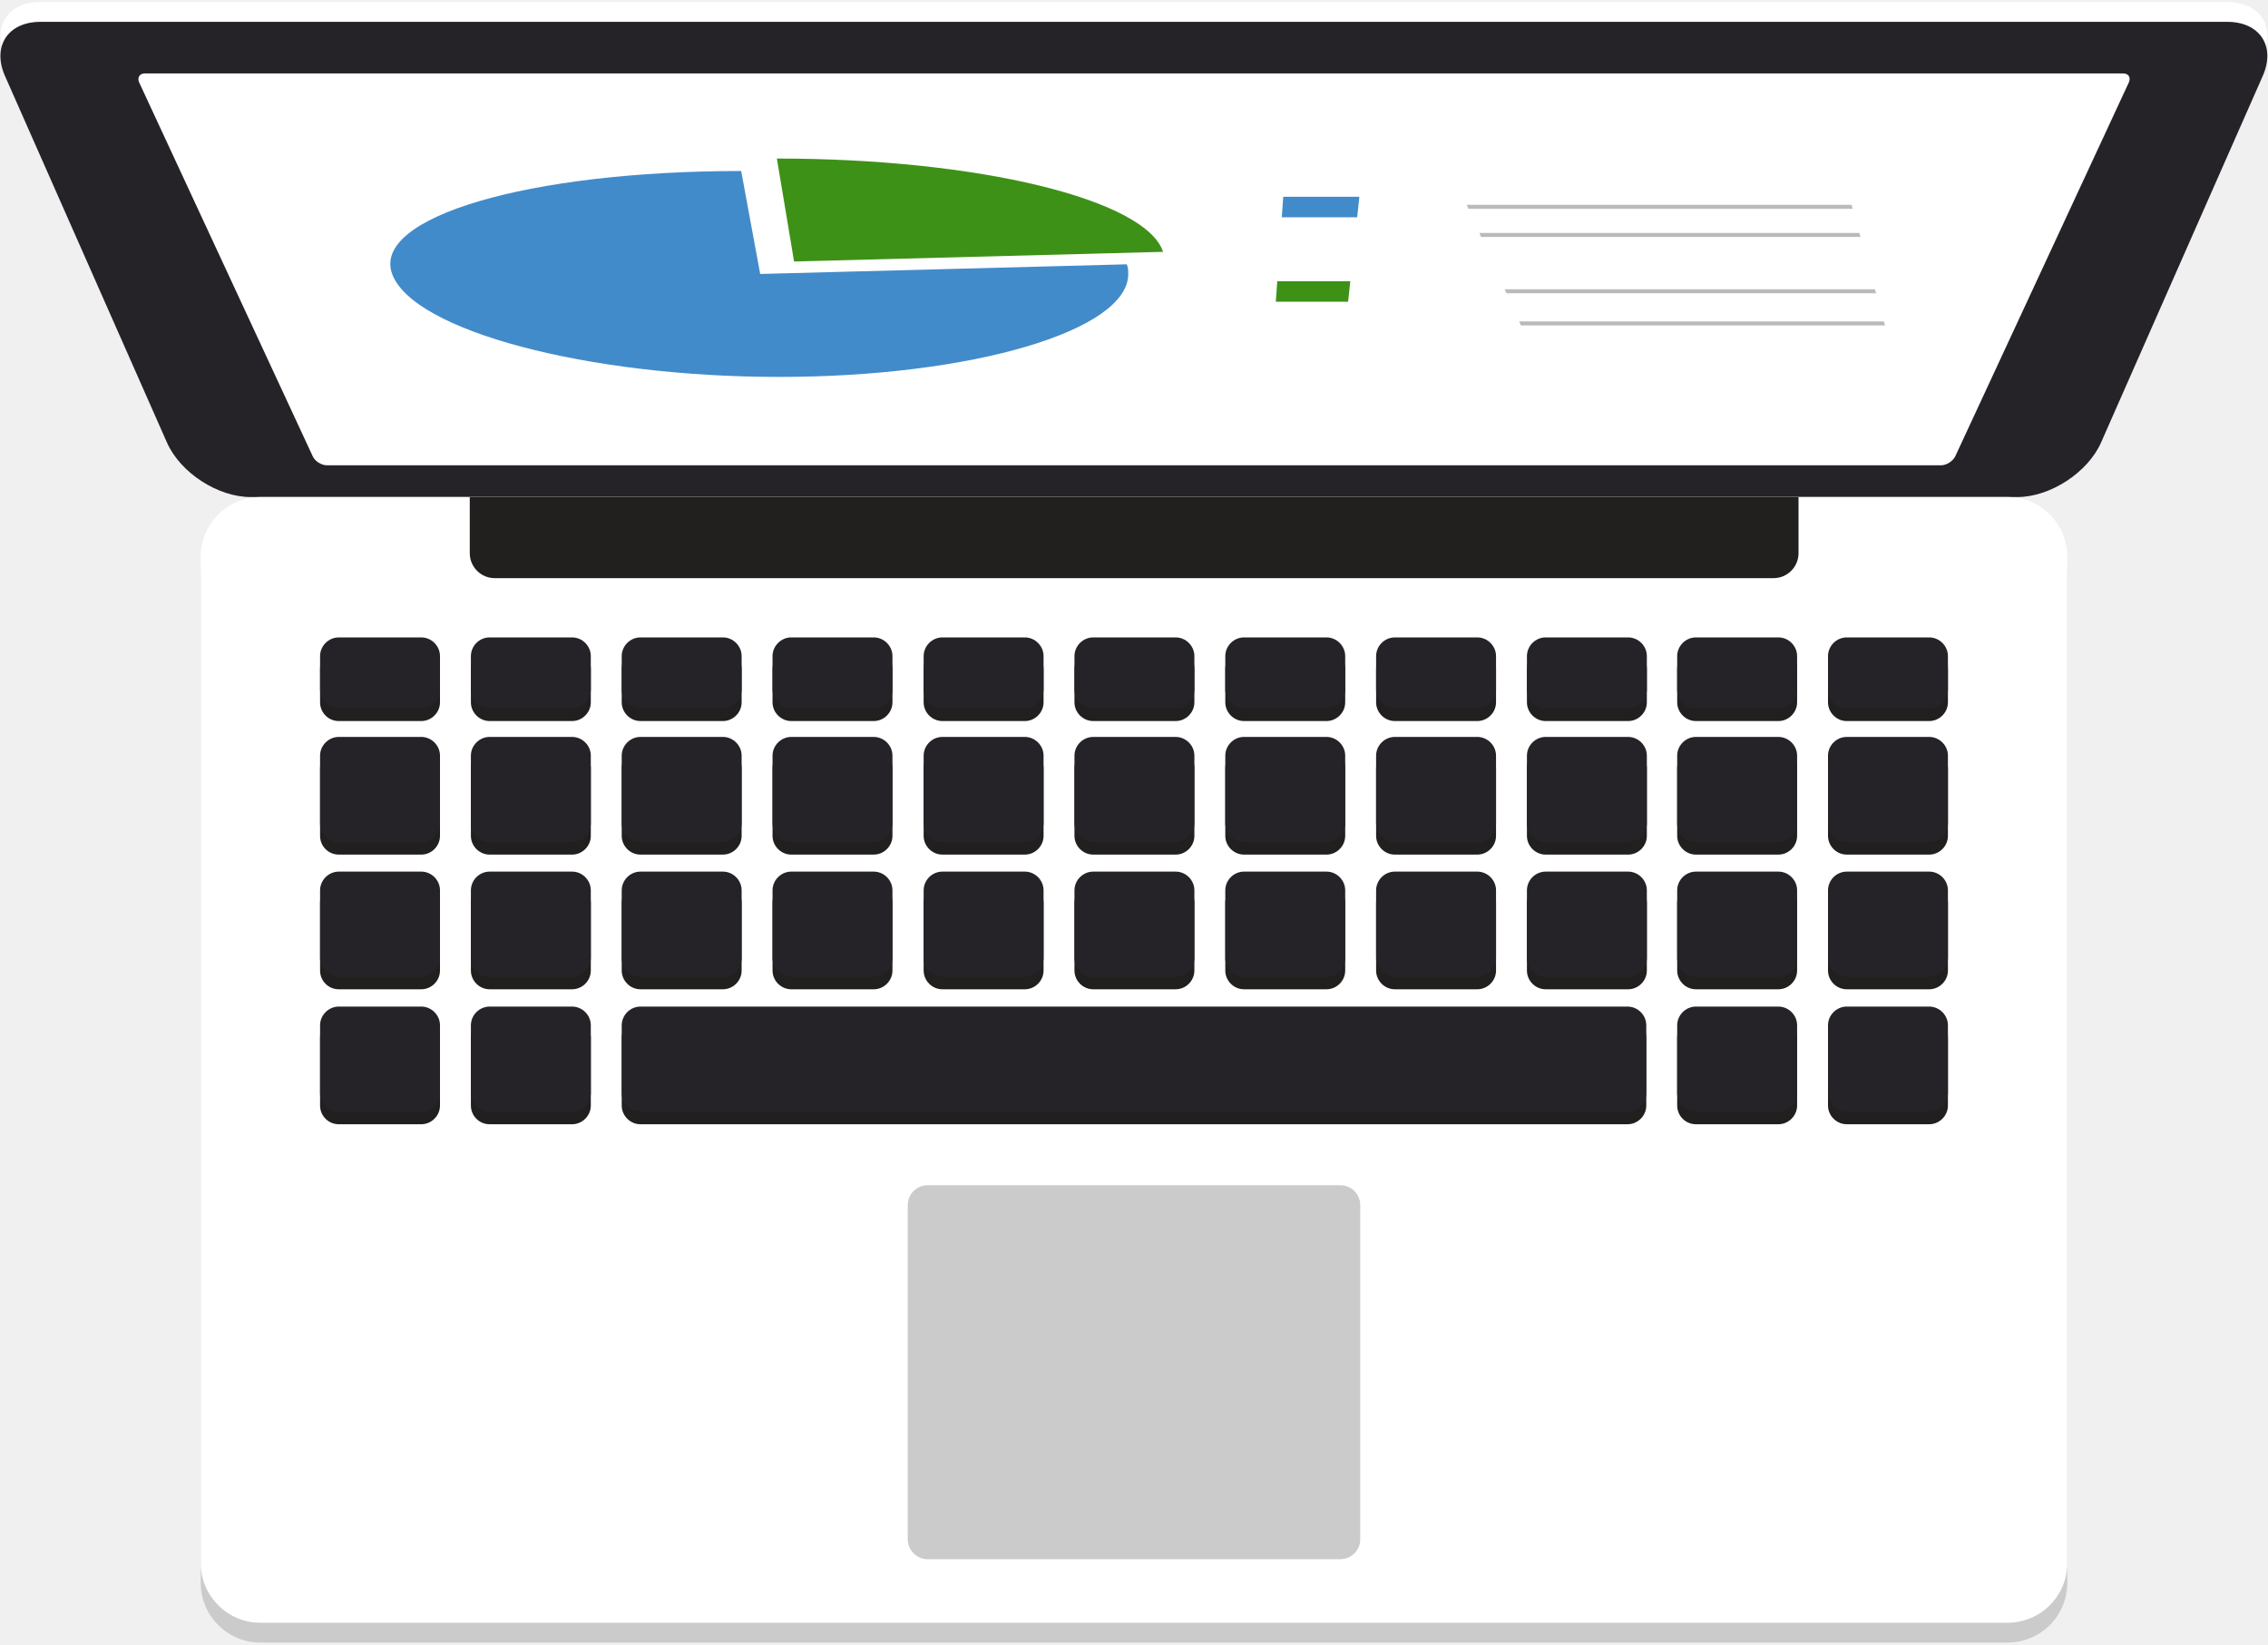
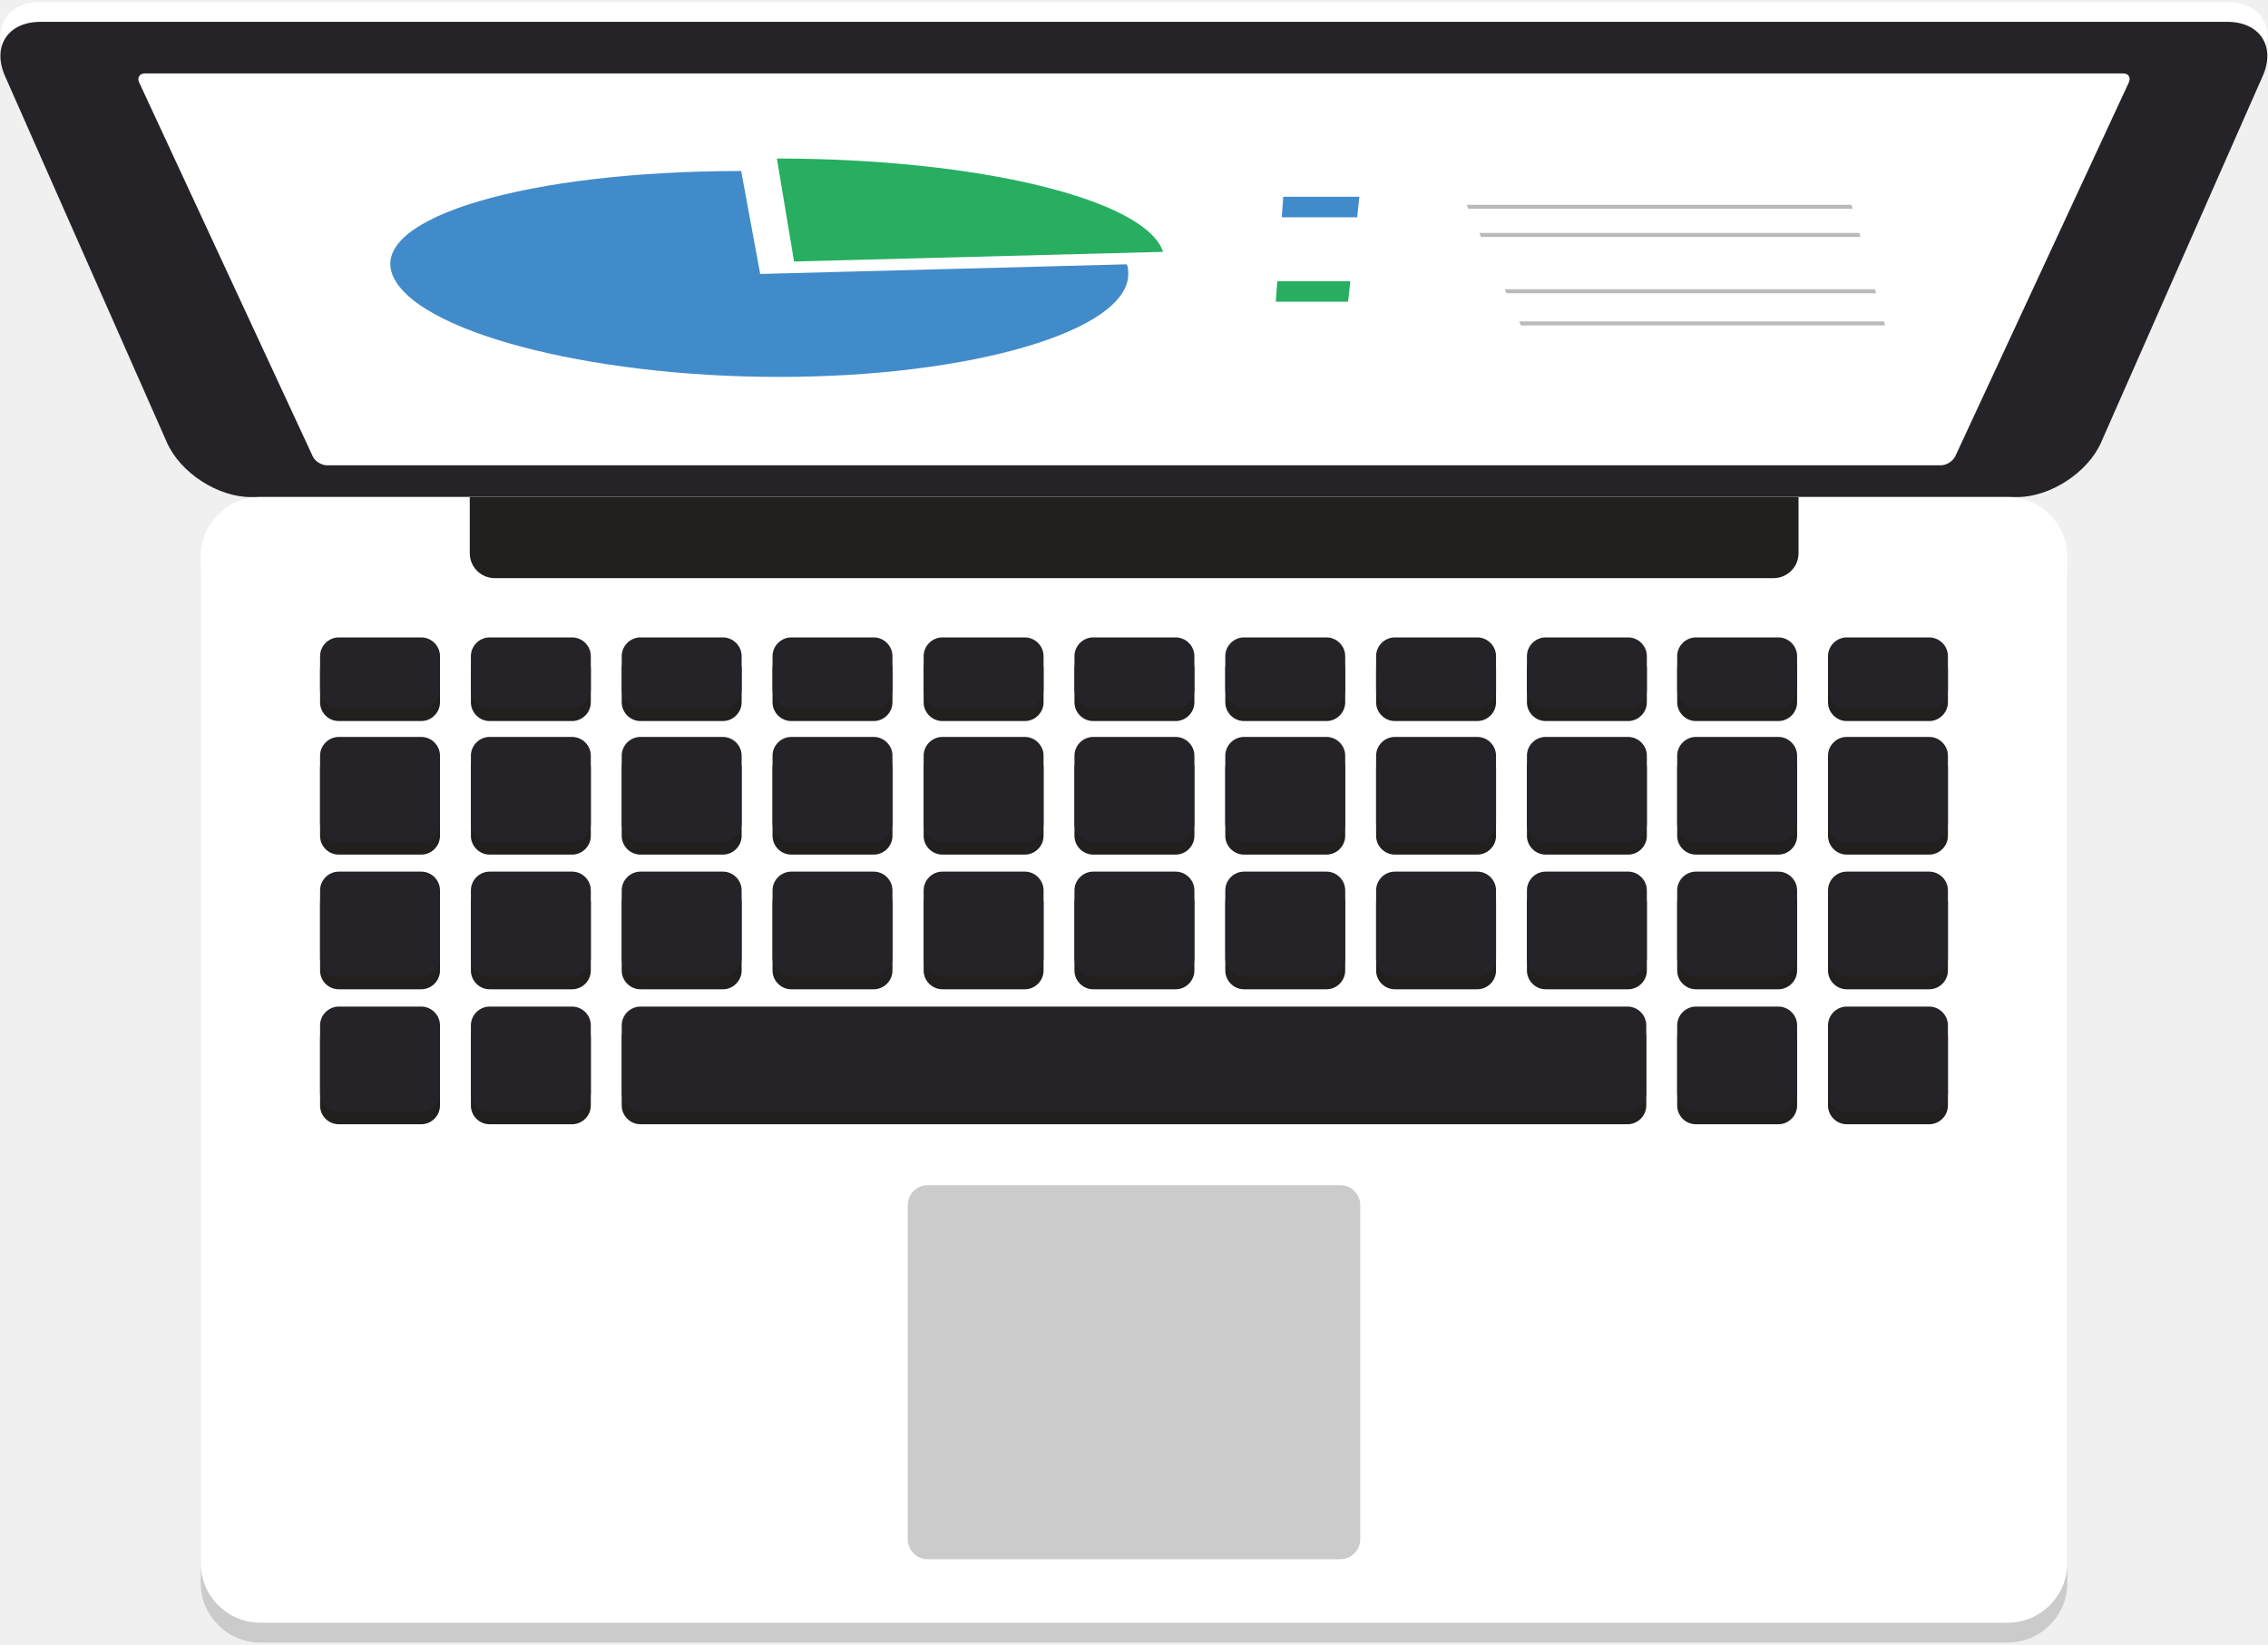
<svg xmlns="http://www.w3.org/2000/svg" width="800px" height="580px" viewBox="0 0 800 580" version="1.1">
  <defs />
  <g id="Page-1" stroke="none" stroke-width="1" fill="none" fill-rule="evenodd">
    <g id="herounit" transform="translate(0, 1)">
      <g id="Page-1">
        <g id="herounit">
          <g id="Group">
            <path d="M741.1,148 C736.4,158.6 723.1,167.2 711.6,167.2 L88.4,167.2 C76.8,167.2 63.6,158.5 58.9,148 L1.8,18.9 C-2.9,8.3 2.8,-0.3 14.3,-0.3 L785.6,-0.3 C797.2,-0.3 802.8,8.3 798.1,18.9 L741.1,148 L741.1,148 Z" id="Shape" fill="#FFFFFF" />
            <path d="M741.1,155.1 C736.4,165.7 723.1,174.3 711.6,174.3 L88.4,174.3 C76.8,174.3 63.6,165.7 58.9,155.1 L1.8,25.9 C-2.9,15.3 2.8,6.7 14.3,6.7 L785.6,6.7 C797.2,6.7 802.8,15.4 798.1,25.9 L741.1,155.1 L741.1,155.1 Z" id="Shape" fill="#252328" />
            <path d="M689.7,159.9 C688.9,161.6 686.6,163.1 684.7,163.1 L115.3,163.1 C113.4,163.1 111.1,161.7 110.3,159.9 L49.1,28.1 C48.3,26.4 49.2,24.9 51.1,24.9 L748.9,24.9 C750.8,24.9 751.7,26.3 750.9,28.1 L689.7,159.9 L689.7,159.9 Z" id="Shape" fill="#FFFFFF" />
            <path d="M729.2,557.3 C729.2,568.9 719.7,578.3 708.2,578.3 L91.8,578.3 C80.2,578.3 70.8,568.8 70.8,557.3 L70.8,202.3 C70.8,190.7 80.3,181.3 91.8,181.3 L708.2,181.3 C719.8,181.3 729.2,190.8 729.2,202.3 L729.2,557.3 L729.2,557.3 Z" id="Shape" fill="#CCCBCB" />
            <path d="M729.2,550.3 C729.2,561.9 719.7,571.3 708.2,571.3 L91.8,571.3 C80.2,571.3 70.8,561.8 70.8,550.3 L70.8,195.3 C70.8,183.7 80.3,174.3 91.8,174.3 L708.2,174.3 C719.8,174.3 729.2,183.8 729.2,195.3 L729.2,550.3 L729.2,550.3 Z" id="Shape" fill="#FFFFFF" />
            <g id="Shape" transform="translate(113, 224)">
              <path d="M42.2,164.9 C42.2,168.5 39.2,171.5 35.6,171.5 L6.5,171.5 C2.8,171.5 -0.1,168.5 -0.1,164.9 L-0.1,141 C-0.1,137.4 2.9,134.4 6.5,134.4 L35.6,134.4 C39.2,134.4 42.2,137.4 42.2,141 L42.2,164.9 L42.2,164.9 Z" fill="#221F1F" />
              <path d="M95.4,164.9 C95.4,168.5 92.4,171.5 88.8,171.5 L59.7,171.5 C56,171.5 53.1,168.5 53.1,164.9 L53.1,141 C53.1,137.4 56.1,134.4 59.7,134.4 L88.8,134.4 C92.4,134.4 95.4,137.4 95.4,141 L95.4,164.9 L95.4,164.9 Z" fill="#221F1F" />
              <path d="M467.7,164.9 C467.7,168.5 464.7,171.5 461.1,171.5 L112.9,171.5 C109.3,171.5 106.3,168.5 106.3,164.9 L106.3,141 C106.3,137.4 109.3,134.4 112.9,134.4 L461.1,134.4 C464.7,134.4 467.7,137.4 467.7,141 L467.7,164.9 L467.7,164.9 Z" fill="#221F1F" />
              <path d="M520.9,164.9 C520.9,168.5 517.9,171.5 514.3,171.5 L485.2,171.5 C481.5,171.5 478.6,168.5 478.6,164.9 L478.6,141 C478.6,137.4 481.6,134.4 485.2,134.4 L514.3,134.4 C517.9,134.4 520.9,137.4 520.9,141 L520.9,164.9 L520.9,164.9 Z" fill="#221F1F" />
              <path d="M574.1,164.9 C574.1,168.5 571.1,171.5 567.5,171.5 L538.4,171.5 C534.8,171.5 531.8,168.5 531.8,164.9 L531.8,141 C531.8,137.4 534.8,134.4 538.4,134.4 L567.5,134.4 C571.1,134.4 574.1,137.4 574.1,141 L574.1,164.9 L574.1,164.9 Z" fill="#221F1F" />
              <path d="M42.2,160.5 C42.2,164.1 39.2,167.1 35.6,167.1 L6.5,167.1 C2.8,167.1 -0.1,164.1 -0.1,160.5 L-0.1,136.6 C-0.1,133 2.9,130 6.5,130 L35.6,130 C39.2,130 42.2,133 42.2,136.6 L42.2,160.5 L42.2,160.5 Z" fill="#252328" />
              <path d="M95.4,160.5 C95.4,164.1 92.4,167.1 88.8,167.1 L59.7,167.1 C56,167.1 53.1,164.1 53.1,160.5 L53.1,136.6 C53.1,133 56.1,130 59.7,130 L88.8,130 C92.4,130 95.4,133 95.4,136.6 L95.4,160.5 L95.4,160.5 Z" fill="#252328" />
              <path d="M467.7,160.5 C467.7,164.1 464.7,167.1 461.1,167.1 L112.9,167.1 C109.3,167.1 106.3,164.1 106.3,160.5 L106.3,136.6 C106.3,133 109.3,130 112.9,130 L461.1,130 C464.7,130 467.7,133 467.7,136.6 L467.7,160.5 L467.7,160.5 Z" fill="#252328" />
              <path d="M520.9,160.5 C520.9,164.1 517.9,167.1 514.3,167.1 L485.2,167.1 C481.5,167.1 478.6,164.1 478.6,160.5 L478.6,136.6 C478.6,133 481.6,130 485.2,130 L514.3,130 C517.9,130 520.9,133 520.9,136.6 L520.9,160.5 L520.9,160.5 Z" fill="#252328" />
              <path d="M574.1,160.5 C574.1,164.1 571.1,167.1 567.5,167.1 L538.4,167.1 C534.8,167.1 531.8,164.1 531.8,160.5 L531.8,136.6 C531.8,133 534.8,130 538.4,130 L567.5,130 C571.1,130 574.1,133 574.1,136.6 L574.1,160.5 L574.1,160.5 Z" fill="#252328" />
              <g id="Group" transform="translate(0, 4)" fill="#221F1F">
                <path d="M42.2,18.7 C42.2,22.3 39.2,25.3 35.6,25.3 L6.5,25.3 C2.8,25.3 -0.1,22.3 -0.1,18.7 L-0.1,6.9 C-0.1,3.3 2.9,0.3 6.5,0.3 L35.6,0.3 C39.2,0.3 42.2,3.3 42.2,6.9 L42.2,18.7 L42.2,18.7 Z" id="Shape" />
                <path d="M95.4,18.7 C95.4,22.3 92.4,25.3 88.8,25.3 L59.7,25.3 C56.1,25.3 53.1,22.3 53.1,18.7 L53.1,6.9 C53.1,3.3 56.1,0.3 59.7,0.3 L88.8,0.3 C92.4,0.3 95.4,3.3 95.4,6.9 L95.4,18.7 L95.4,18.7 Z" id="Shape" />
                <path d="M148.6,18.7 C148.6,22.3 145.6,25.3 142,25.3 L112.9,25.3 C109.3,25.3 106.3,22.3 106.3,18.7 L106.3,6.9 C106.3,3.3 109.3,0.3 112.9,0.3 L142,0.3 C145.6,0.3 148.6,3.3 148.6,6.9 L148.6,18.7 L148.6,18.7 Z" id="Shape" />
                <path d="M201.8,18.7 C201.8,22.3 198.8,25.3 195.2,25.3 L166.1,25.3 C162.5,25.3 159.5,22.3 159.5,18.7 L159.5,6.9 C159.5,3.3 162.5,0.3 166.1,0.3 L195.2,0.3 C198.8,0.3 201.8,3.3 201.8,6.9 L201.8,18.7 L201.8,18.7 Z" id="Shape" />
                <path d="M255.1,18.7 C255.1,22.3 252.1,25.3 248.5,25.3 L219.4,25.3 C215.8,25.3 212.8,22.3 212.8,18.7 L212.8,6.9 C212.8,3.3 215.8,0.3 219.4,0.3 L248.5,0.3 C252.1,0.3 255.1,3.3 255.1,6.9 L255.1,18.7 L255.1,18.7 Z" id="Shape" />
                <path d="M308.3,18.7 C308.3,22.3 305.3,25.3 301.7,25.3 L272.6,25.3 C269,25.3 266,22.3 266,18.7 L266,6.9 C266,3.3 269,0.3 272.6,0.3 L301.7,0.3 C305.4,0.3 308.3,3.3 308.3,6.9 L308.3,18.7 L308.3,18.7 Z" id="Shape" />
                <path d="M361.5,18.7 C361.5,22.3 358.5,25.3 354.9,25.3 L325.8,25.3 C322.2,25.3 319.2,22.3 319.2,18.7 L319.2,6.9 C319.2,3.3 322.2,0.3 325.8,0.3 L354.9,0.3 C358.5,0.3 361.5,3.3 361.5,6.9 L361.5,18.7 L361.5,18.7 Z" id="Shape" />
                <path d="M414.7,18.7 C414.7,22.3 411.7,25.3 408.1,25.3 L379,25.3 C375.4,25.3 372.4,22.3 372.4,18.7 L372.4,6.9 C372.4,3.3 375.4,0.3 379,0.3 L408.1,0.3 C411.7,0.3 414.7,3.3 414.7,6.9 L414.7,18.7 L414.7,18.7 Z" id="Shape" />
                <path d="M467.9,18.7 C467.9,22.3 464.9,25.3 461.3,25.3 L432.2,25.3 C428.6,25.3 425.6,22.3 425.6,18.7 L425.6,6.9 C425.6,3.3 428.6,0.3 432.2,0.3 L461.3,0.3 C464.9,0.3 467.9,3.3 467.9,6.9 L467.9,18.7 L467.9,18.7 Z" id="Shape" />
                <path d="M520.9,18.7 C520.9,22.3 517.9,25.3 514.3,25.3 L485.2,25.3 C481.6,25.3 478.6,22.3 478.6,18.7 L478.6,6.9 C478.6,3.3 481.6,0.3 485.2,0.3 L514.3,0.3 C517.9,0.3 520.9,3.3 520.9,6.9 L520.9,18.7 L520.9,18.7 Z" id="Shape" />
                <path d="M574.1,18.7 C574.1,22.3 571.1,25.3 567.5,25.3 L538.4,25.3 C534.8,25.3 531.8,22.3 531.8,18.7 L531.8,6.9 C531.8,3.3 534.8,0.3 538.4,0.3 L567.5,0.3 C571.1,0.3 574.1,3.3 574.1,6.9 L574.1,18.7 L574.1,18.7 Z" id="Shape" />
              </g>
              <g id="Group" fill="#252328">
                <path d="M42.2,18.2 C42.2,21.8 39.2,24.8 35.6,24.8 L6.5,24.8 C2.8,24.8 -0.1,21.8 -0.1,18.2 L-0.1,6.4 C-0.1,2.8 2.9,-0.2 6.5,-0.2 L35.6,-0.2 C39.2,-0.2 42.2,2.8 42.2,6.4 L42.2,18.2 L42.2,18.2 Z" id="Shape" />
                <path d="M95.4,18.2 C95.4,21.8 92.4,24.8 88.8,24.8 L59.7,24.8 C56,24.8 53.1,21.8 53.1,18.2 L53.1,6.4 C53.1,2.8 56.1,-0.2 59.7,-0.2 L88.8,-0.2 C92.4,-0.2 95.4,2.8 95.4,6.4 L95.4,18.2 L95.4,18.2 Z" id="Shape" />
                <path d="M148.6,18.2 C148.6,21.8 145.6,24.8 142,24.8 L112.9,24.8 C109.3,24.8 106.3,21.8 106.3,18.2 L106.3,6.4 C106.3,2.8 109.3,-0.2 112.9,-0.2 L142,-0.2 C145.6,-0.2 148.6,2.8 148.6,6.4 L148.6,18.2 L148.6,18.2 Z" id="Shape" />
                <path d="M201.8,18.2 C201.8,21.8 198.8,24.8 195.2,24.8 L166.1,24.8 C162.5,24.8 159.5,21.8 159.5,18.2 L159.5,6.4 C159.5,2.8 162.5,-0.2 166.1,-0.2 L195.2,-0.2 C198.8,-0.2 201.8,2.8 201.8,6.4 L201.8,18.2 L201.8,18.2 Z" id="Shape" />
                <path d="M255.1,18.2 C255.1,21.8 252.1,24.8 248.5,24.8 L219.4,24.8 C215.8,24.8 212.8,21.8 212.8,18.2 L212.8,6.4 C212.8,2.8 215.8,-0.2 219.4,-0.2 L248.5,-0.2 C252.1,-0.2 255.1,2.8 255.1,6.4 L255.1,18.2 L255.1,18.2 Z" id="Shape" />
                <path d="M308.3,18.2 C308.3,21.8 305.3,24.8 301.7,24.8 L272.6,24.8 C269,24.8 266,21.8 266,18.2 L266,6.4 C266,2.8 269,-0.2 272.6,-0.2 L301.7,-0.2 C305.3,-0.2 308.3,2.8 308.3,6.4 L308.3,18.2 L308.3,18.2 Z" id="Shape" />
                <path d="M361.5,18.2 C361.5,21.8 358.5,24.8 354.9,24.8 L325.8,24.8 C322.2,24.8 319.2,21.8 319.2,18.2 L319.2,6.4 C319.2,2.8 322.2,-0.2 325.8,-0.2 L354.9,-0.2 C358.5,-0.2 361.5,2.8 361.5,6.4 L361.5,18.2 L361.5,18.2 Z" id="Shape" />
                <path d="M414.7,18.2 C414.7,21.8 411.7,24.8 408.1,24.8 L379,24.8 C375.4,24.8 372.4,21.8 372.4,18.2 L372.4,6.4 C372.4,2.8 375.4,-0.2 379,-0.2 L408.1,-0.2 C411.7,-0.2 414.7,2.8 414.7,6.4 L414.7,18.2 L414.7,18.2 Z" id="Shape" />
                <path d="M467.9,18.2 C467.9,21.8 464.9,24.8 461.3,24.8 L432.2,24.8 C428.6,24.8 425.6,21.8 425.6,18.2 L425.6,6.4 C425.6,2.8 428.6,-0.2 432.2,-0.2 L461.3,-0.2 C464.9,-0.2 467.9,2.8 467.9,6.4 L467.9,18.2 L467.9,18.2 Z" id="Shape" />
                <path d="M520.9,18.2 C520.9,21.8 517.9,24.8 514.3,24.8 L485.2,24.8 C481.5,24.8 478.6,21.8 478.6,18.2 L478.6,6.4 C478.6,2.8 481.6,-0.2 485.2,-0.2 L514.3,-0.2 C517.9,-0.2 520.9,2.8 520.9,6.4 L520.9,18.2 L520.9,18.2 Z" id="Shape" />
                <path d="M574.1,18.2 C574.1,21.8 571.1,24.8 567.5,24.8 L538.4,24.8 C534.8,24.8 531.8,21.8 531.8,18.2 L531.8,6.4 C531.8,2.8 534.8,-0.2 538.4,-0.2 L567.5,-0.2 C571.1,-0.2 574.1,2.8 574.1,6.4 L574.1,18.2 L574.1,18.2 Z" id="Shape" />
              </g>
              <g id="Group" transform="translate(0, 39)" fill="#221F1F">
                <path d="M42.2,30.8 C42.2,34.4 39.2,37.4 35.6,37.4 L6.5,37.4 C2.8,37.4 -0.1,34.4 -0.1,30.8 L-0.1,6.9 C-0.1,3.3 2.9,0.3 6.5,0.3 L35.6,0.3 C39.2,0.3 42.2,3.3 42.2,6.9 L42.2,30.8 L42.2,30.8 Z" id="Shape" />
                <path d="M95.4,30.8 C95.4,34.4 92.4,37.4 88.8,37.4 L59.7,37.4 C56.1,37.4 53.1,34.4 53.1,30.8 L53.1,6.9 C53.1,3.3 56.1,0.3 59.7,0.3 L88.8,0.3 C92.4,0.3 95.4,3.3 95.4,6.9 L95.4,30.8 L95.4,30.8 Z" id="Shape" />
                <path d="M148.6,30.8 C148.6,34.4 145.6,37.4 142,37.4 L112.9,37.4 C109.3,37.4 106.3,34.4 106.3,30.8 L106.3,6.9 C106.3,3.3 109.3,0.3 112.9,0.3 L142,0.3 C145.6,0.3 148.6,3.3 148.6,6.9 L148.6,30.8 L148.6,30.8 Z" id="Shape" />
                <path d="M201.8,30.8 C201.8,34.4 198.8,37.4 195.2,37.4 L166.1,37.4 C162.5,37.4 159.5,34.4 159.5,30.8 L159.5,6.9 C159.5,3.3 162.5,0.3 166.1,0.3 L195.2,0.3 C198.8,0.3 201.8,3.3 201.8,6.9 L201.8,30.8 L201.8,30.8 Z" id="Shape" />
                <path d="M255.1,30.8 C255.1,34.4 252.1,37.4 248.5,37.4 L219.4,37.4 C215.8,37.4 212.8,34.4 212.8,30.8 L212.8,6.9 C212.8,3.3 215.8,0.3 219.4,0.3 L248.5,0.3 C252.1,0.3 255.1,3.3 255.1,6.9 L255.1,30.8 L255.1,30.8 Z" id="Shape" />
                <path d="M308.3,30.8 C308.3,34.4 305.3,37.4 301.7,37.4 L272.6,37.4 C269,37.4 266,34.4 266,30.8 L266,6.9 C266,3.3 269,0.3 272.6,0.3 L301.7,0.3 C305.4,0.3 308.3,3.3 308.3,6.9 L308.3,30.8 L308.3,30.8 Z" id="Shape" />
                <path d="M361.5,30.8 C361.5,34.4 358.5,37.4 354.9,37.4 L325.8,37.4 C322.2,37.4 319.2,34.4 319.2,30.8 L319.2,6.9 C319.2,3.3 322.2,0.3 325.8,0.3 L354.9,0.3 C358.5,0.3 361.5,3.3 361.5,6.9 L361.5,30.8 L361.5,30.8 Z" id="Shape" />
                <path d="M414.7,30.8 C414.7,34.4 411.7,37.4 408.1,37.4 L379,37.4 C375.4,37.4 372.4,34.4 372.4,30.8 L372.4,6.9 C372.4,3.3 375.4,0.3 379,0.3 L408.1,0.3 C411.7,0.3 414.7,3.3 414.7,6.9 L414.7,30.8 L414.7,30.8 Z" id="Shape" />
                <path d="M467.9,30.8 C467.9,34.4 464.9,37.4 461.3,37.4 L432.2,37.4 C428.6,37.4 425.6,34.4 425.6,30.8 L425.6,6.9 C425.6,3.3 428.6,0.3 432.2,0.3 L461.3,0.3 C464.9,0.3 467.9,3.3 467.9,6.9 L467.9,30.8 L467.9,30.8 Z" id="Shape" />
                <path d="M520.9,30.8 C520.9,34.4 517.9,37.4 514.3,37.4 L485.2,37.4 C481.6,37.4 478.6,34.4 478.6,30.8 L478.6,6.9 C478.6,3.3 481.6,0.3 485.2,0.3 L514.3,0.3 C517.9,0.3 520.9,3.3 520.9,6.9 L520.9,30.8 L520.9,30.8 Z" id="Shape" />
                <path d="M574.1,30.8 C574.1,34.4 571.1,37.4 567.5,37.4 L538.4,37.4 C534.8,37.4 531.8,34.4 531.8,30.8 L531.8,6.9 C531.8,3.3 534.8,0.3 538.4,0.3 L567.5,0.3 C571.1,0.3 574.1,3.3 574.1,6.9 L574.1,30.8 L574.1,30.8 Z" id="Shape" />
              </g>
              <g id="Group" transform="translate(0, 35)" fill="#252328">
                <path d="M42.2,30.4 C42.2,34 39.2,37 35.6,37 L6.5,37 C2.8,37 -0.1,34 -0.1,30.4 L-0.1,6.5 C-0.1,2.9 2.9,-0.1 6.5,-0.1 L35.6,-0.1 C39.2,-0.1 42.2,2.9 42.2,6.5 L42.2,30.4 L42.2,30.4 Z" id="Shape" />
                <path d="M95.4,30.4 C95.4,34 92.4,37 88.8,37 L59.7,37 C56,37 53.1,34 53.1,30.4 L53.1,6.5 C53.1,2.9 56.1,-0.1 59.7,-0.1 L88.8,-0.1 C92.4,-0.1 95.4,2.9 95.4,6.5 L95.4,30.4 L95.4,30.4 Z" id="Shape" />
                <path d="M148.6,30.4 C148.6,34 145.6,37 142,37 L112.9,37 C109.3,37 106.3,34 106.3,30.4 L106.3,6.5 C106.3,2.9 109.3,-0.1 112.9,-0.1 L142,-0.1 C145.6,-0.1 148.6,2.9 148.6,6.5 L148.6,30.4 L148.6,30.4 Z" id="Shape" />
                <path d="M201.8,30.4 C201.8,34 198.8,37 195.2,37 L166.1,37 C162.5,37 159.5,34 159.5,30.4 L159.5,6.5 C159.5,2.9 162.5,-0.1 166.1,-0.1 L195.2,-0.1 C198.8,-0.1 201.8,2.9 201.8,6.5 L201.8,30.4 L201.8,30.4 Z" id="Shape" />
                <path d="M255.1,30.4 C255.1,34 252.1,37 248.5,37 L219.4,37 C215.8,37 212.8,34 212.8,30.4 L212.8,6.5 C212.8,2.9 215.8,-0.1 219.4,-0.1 L248.5,-0.1 C252.1,-0.1 255.1,2.9 255.1,6.5 L255.1,30.4 L255.1,30.4 Z" id="Shape" />
                <path d="M308.3,30.4 C308.3,34 305.3,37 301.7,37 L272.6,37 C269,37 266,34 266,30.4 L266,6.5 C266,2.9 269,-0.1 272.6,-0.1 L301.7,-0.1 C305.3,-0.1 308.3,2.9 308.3,6.5 L308.3,30.4 L308.3,30.4 Z" id="Shape" />
                <path d="M361.5,30.4 C361.5,34 358.5,37 354.9,37 L325.8,37 C322.2,37 319.2,34 319.2,30.4 L319.2,6.5 C319.2,2.9 322.2,-0.1 325.8,-0.1 L354.9,-0.1 C358.5,-0.1 361.5,2.9 361.5,6.5 L361.5,30.4 L361.5,30.4 Z" id="Shape" />
                <path d="M414.7,30.4 C414.7,34 411.7,37 408.1,37 L379,37 C375.4,37 372.4,34 372.4,30.4 L372.4,6.5 C372.4,2.9 375.4,-0.1 379,-0.1 L408.1,-0.1 C411.7,-0.1 414.7,2.9 414.7,6.5 L414.7,30.4 L414.7,30.4 Z" id="Shape" />
                <path d="M467.9,30.4 C467.9,34 464.9,37 461.3,37 L432.2,37 C428.6,37 425.6,34 425.6,30.4 L425.6,6.5 C425.6,2.9 428.6,-0.1 432.2,-0.1 L461.3,-0.1 C464.9,-0.1 467.9,2.9 467.9,6.5 L467.9,30.4 L467.9,30.4 Z" id="Shape" />
                <path d="M520.9,30.4 C520.9,34 517.9,37 514.3,37 L485.2,37 C481.5,37 478.6,34 478.6,30.4 L478.6,6.5 C478.6,2.9 481.6,-0.1 485.2,-0.1 L514.3,-0.1 C517.9,-0.1 520.9,2.9 520.9,6.5 L520.9,30.4 L520.9,30.4 Z" id="Shape" />
                <path d="M574.1,30.4 C574.1,34 571.1,37 567.5,37 L538.4,37 C534.8,37 531.8,34 531.8,30.4 L531.8,6.5 C531.8,2.9 534.8,-0.1 538.4,-0.1 L567.5,-0.1 C571.1,-0.1 574.1,2.9 574.1,6.5 L574.1,30.4 L574.1,30.4 Z" id="Shape" />
              </g>
              <g id="Group" transform="translate(0, 87)" fill="#221F1F">
                <path d="M42.2,30.3 C42.2,33.9 39.2,36.9 35.6,36.9 L6.5,36.9 C2.8,36.9 -0.1,33.9 -0.1,30.3 L-0.1,6.4 C-0.1,2.8 2.9,-0.2 6.5,-0.2 L35.6,-0.2 C39.2,-0.2 42.2,2.8 42.2,6.4 L42.2,30.3 L42.2,30.3 Z" id="Shape" />
                <path d="M95.4,30.3 C95.4,33.9 92.4,36.9 88.8,36.9 L59.7,36.9 C56.1,36.9 53.1,33.9 53.1,30.3 L53.1,6.4 C53.1,2.8 56.1,-0.2 59.7,-0.2 L88.8,-0.2 C92.4,-0.2 95.4,2.8 95.4,6.4 L95.4,30.3 L95.4,30.3 Z" id="Shape" />
                <path d="M148.6,30.3 C148.6,33.9 145.6,36.9 142,36.9 L112.9,36.9 C109.3,36.9 106.3,33.9 106.3,30.3 L106.3,6.4 C106.3,2.8 109.3,-0.2 112.9,-0.2 L142,-0.2 C145.6,-0.2 148.6,2.8 148.6,6.4 L148.6,30.3 L148.6,30.3 Z" id="Shape" />
                <path d="M201.8,30.3 C201.8,33.9 198.8,36.9 195.2,36.9 L166.1,36.9 C162.5,36.9 159.5,33.9 159.5,30.3 L159.5,6.4 C159.5,2.8 162.5,-0.2 166.1,-0.2 L195.2,-0.2 C198.8,-0.2 201.8,2.8 201.8,6.4 L201.8,30.3 L201.8,30.3 Z" id="Shape" />
                <path d="M255.1,30.3 C255.1,33.9 252.1,36.9 248.5,36.9 L219.4,36.9 C215.8,36.9 212.8,33.9 212.8,30.3 L212.8,6.4 C212.8,2.8 215.8,-0.2 219.4,-0.2 L248.5,-0.2 C252.1,-0.2 255.1,2.8 255.1,6.4 L255.1,30.3 L255.1,30.3 Z" id="Shape" />
                <path d="M308.3,30.3 C308.3,33.9 305.3,36.9 301.7,36.9 L272.6,36.9 C269,36.9 266,33.9 266,30.3 L266,6.4 C266,2.8 269,-0.2 272.6,-0.2 L301.7,-0.2 C305.4,-0.2 308.3,2.8 308.3,6.4 L308.3,30.3 L308.3,30.3 Z" id="Shape" />
                <path d="M361.5,30.3 C361.5,33.9 358.5,36.9 354.9,36.9 L325.8,36.9 C322.2,36.9 319.2,33.9 319.2,30.3 L319.2,6.4 C319.2,2.8 322.2,-0.2 325.8,-0.2 L354.9,-0.2 C358.5,-0.2 361.5,2.8 361.5,6.4 L361.5,30.3 L361.5,30.3 Z" id="Shape" />
                <path d="M414.7,30.3 C414.7,33.9 411.7,36.9 408.1,36.9 L379,36.9 C375.4,36.9 372.4,33.9 372.4,30.3 L372.4,6.4 C372.4,2.8 375.4,-0.2 379,-0.2 L408.1,-0.2 C411.7,-0.2 414.7,2.8 414.7,6.4 L414.7,30.3 L414.7,30.3 Z" id="Shape" />
                <path d="M467.9,30.3 C467.9,33.9 464.9,36.9 461.3,36.9 L432.2,36.9 C428.6,36.9 425.6,33.9 425.6,30.3 L425.6,6.4 C425.6,2.8 428.6,-0.2 432.2,-0.2 L461.3,-0.2 C464.9,-0.2 467.9,2.8 467.9,6.4 L467.9,30.3 L467.9,30.3 Z" id="Shape" />
                <path d="M520.9,30.3 C520.9,33.9 517.9,36.9 514.3,36.9 L485.2,36.9 C481.6,36.9 478.6,33.9 478.6,30.3 L478.6,6.4 C478.6,2.8 481.6,-0.2 485.2,-0.2 L514.3,-0.2 C517.9,-0.2 520.9,2.8 520.9,6.4 L520.9,30.3 L520.9,30.3 Z" id="Shape" />
                <path d="M574.1,30.3 C574.1,33.9 571.1,36.9 567.5,36.9 L538.4,36.9 C534.8,36.9 531.8,33.9 531.8,30.3 L531.8,6.4 C531.8,2.8 534.8,-0.2 538.4,-0.2 L567.5,-0.2 C571.1,-0.2 574.1,2.8 574.1,6.4 L574.1,30.3 L574.1,30.3 Z" id="Shape" />
              </g>
              <g id="Group" transform="translate(0, 82)" fill="#252328">
                <path d="M42.2,30.9 C42.2,34.5 39.2,37.5 35.6,37.5 L6.5,37.5 C2.8,37.5 -0.1,34.5 -0.1,30.9 L-0.1,7 C-0.1,3.4 2.9,0.4 6.5,0.4 L35.6,0.4 C39.2,0.4 42.2,3.4 42.2,7 L42.2,30.9 L42.2,30.9 Z" id="Shape" />
                <path d="M95.4,30.9 C95.4,34.5 92.4,37.5 88.8,37.5 L59.7,37.5 C56,37.5 53.1,34.5 53.1,30.9 L53.1,7 C53.1,3.4 56.1,0.4 59.7,0.4 L88.8,0.4 C92.4,0.4 95.4,3.4 95.4,7 L95.4,30.9 L95.4,30.9 Z" id="Shape" />
                <path d="M148.6,30.9 C148.6,34.5 145.6,37.5 142,37.5 L112.9,37.5 C109.3,37.5 106.3,34.5 106.3,30.9 L106.3,7 C106.3,3.4 109.3,0.4 112.9,0.4 L142,0.4 C145.6,0.4 148.6,3.4 148.6,7 L148.6,30.9 L148.6,30.9 Z" id="Shape" />
                <path d="M201.8,30.9 C201.8,34.5 198.8,37.5 195.2,37.5 L166.1,37.5 C162.5,37.5 159.5,34.5 159.5,30.9 L159.5,7 C159.5,3.4 162.5,0.4 166.1,0.4 L195.2,0.4 C198.8,0.4 201.8,3.4 201.8,7 L201.8,30.9 L201.8,30.9 Z" id="Shape" />
                <path d="M255.1,30.9 C255.1,34.5 252.1,37.5 248.5,37.5 L219.4,37.5 C215.8,37.5 212.8,34.5 212.8,30.9 L212.8,7 C212.8,3.4 215.8,0.4 219.4,0.4 L248.5,0.4 C252.1,0.4 255.1,3.4 255.1,7 L255.1,30.9 L255.1,30.9 Z" id="Shape" />
                <path d="M308.3,30.9 C308.3,34.5 305.3,37.5 301.7,37.5 L272.6,37.5 C269,37.5 266,34.5 266,30.9 L266,7 C266,3.4 269,0.4 272.6,0.4 L301.7,0.4 C305.3,0.4 308.3,3.4 308.3,7 L308.3,30.9 L308.3,30.9 Z" id="Shape" />
                <path d="M361.5,30.9 C361.5,34.5 358.5,37.5 354.9,37.5 L325.8,37.5 C322.2,37.5 319.2,34.5 319.2,30.9 L319.2,7 C319.2,3.4 322.2,0.4 325.8,0.4 L354.9,0.4 C358.5,0.4 361.5,3.4 361.5,7 L361.5,30.9 L361.5,30.9 Z" id="Shape" />
                <path d="M414.7,30.9 C414.7,34.5 411.7,37.5 408.1,37.5 L379,37.5 C375.4,37.5 372.4,34.5 372.4,30.9 L372.4,7 C372.4,3.4 375.4,0.4 379,0.4 L408.1,0.4 C411.7,0.4 414.7,3.4 414.7,7 L414.7,30.9 L414.7,30.9 Z" id="Shape" />
                <path d="M467.9,30.9 C467.9,34.5 464.9,37.5 461.3,37.5 L432.2,37.5 C428.6,37.5 425.6,34.5 425.6,30.9 L425.6,7 C425.6,3.4 428.6,0.4 432.2,0.4 L461.3,0.4 C464.9,0.4 467.9,3.4 467.9,7 L467.9,30.9 L467.9,30.9 Z" id="Shape" />
                <path d="M520.9,30.9 C520.9,34.5 517.9,37.5 514.3,37.5 L485.2,37.5 C481.5,37.5 478.6,34.5 478.6,30.9 L478.6,7 C478.6,3.4 481.6,0.4 485.2,0.4 L514.3,0.4 C517.9,0.4 520.9,3.4 520.9,7 L520.9,30.9 L520.9,30.9 Z" id="Shape" />
                <path d="M574.1,30.9 C574.1,34.5 571.1,37.5 567.5,37.5 L538.4,37.5 C534.8,37.5 531.8,34.5 531.8,30.9 L531.8,7 C531.8,3.4 534.8,0.4 538.4,0.4 L567.5,0.4 C571.1,0.4 574.1,3.4 574.1,7 L574.1,30.9 L574.1,30.9 Z" id="Shape" />
              </g>
            </g>
            <path d="M479.8,541.9 C479.8,545.8 476.6,548.9 472.8,548.9 L327.2,548.9 C323.3,548.9 320.2,545.7 320.2,541.9 L320.2,424 C320.2,420.1 323.4,417 327.2,417 L472.8,417 C476.7,417 479.8,420.2 479.8,424 L479.8,541.9 L479.8,541.9 Z" id="Shape" fill="#CCCBCB" />
            <path d="M165.7,194.1 C165.7,198.9 169.6,202.9 174.5,202.9 L625.6,202.9 C630.4,202.9 634.4,199 634.4,194.1 L634.4,183.3 L634.4,174.4 C634.4,174.3 634.3,174.3 634.2,174.3 L625.3,174.3 L174.8,174.3 L165.9,174.3 C165.8,174.3 165.7,174.4 165.7,174.4 L165.7,183.3 L165.7,194.1 L165.7,194.1 Z" id="Shape" fill="#221F1F" />
          </g>
        </g>
        <g id="report" transform="translate(138, 55)">
          <g id="Group">
            <g>
              <g id="Rectangle-path" transform="translate(379.3333, 16.22449)" fill="#B8BABC">
                <path d="M0.639,1.418 L136.165,1.418 L135.771,0 L0,0 L0.639,1.418 L0.639,1.418 Z" id="Shape" />
                <path d="M5.109,11.347 L138.921,11.347 L138.527,9.929 L4.47,9.929 L5.109,11.347 L5.109,11.347 Z" id="Shape" />
                <path d="M14.05,31.204 L144.432,31.204 L144.039,29.786 L13.411,29.786 L14.05,31.204 L14.05,31.204 Z" id="Shape" />
                <path d="M19.158,42.551 L147.582,42.551 L147.188,41.133 L18.52,41.133 L19.158,42.551 L19.158,42.551 Z" id="Shape" />
              </g>
              <path d="M123.439,4.31 C48.296,4.31 -7.009,20.621 0.324,40.62 C7.658,60.619 68.991,76.931 136.857,76.931 C204.723,76.931 260.028,60.619 259.972,40.62 C259.968,39.486 259.965,38.351 259.452,37.216 L130.148,40.62 L123.439,4.31 L123.439,4.31 Z" id="Shape" fill="#428BCA" />
-               <path d="M142.092,36.223 L272.253,32.819 C266.206,14.381 207.323,-0.087 136.028,-0.087 L142.092,36.223 L142.092,36.223 Z" id="Shape" fill="#3E9117" />
+               <path d="M142.092,36.223 L272.253,32.819 C266.206,14.381 207.323,-0.087 136.028,-0.087 L142.092,36.223 L142.092,36.223 Z" id="Shape" fill="#27AE60" />
              <path d="M314.134,20.621 L340.722,20.621 L341.498,13.388 L314.648,13.388 L314.134,20.621 L314.134,20.621 Z" id="Rectangle-path" fill="#428BCA" />
-               <path d="M312.017,50.407 L337.525,50.407 L338.302,43.173 L312.531,43.173 L312.017,50.407 L312.017,50.407 Z" id="Rectangle-path" fill="#3E9117" />
+               <path d="M312.017,50.407 L337.525,50.407 L338.302,43.173 L312.531,43.173 L312.017,50.407 L312.017,50.407 Z" id="Rectangle-path" fill="#27AE60" />
            </g>
          </g>
        </g>
      </g>
    </g>
  </g>
</svg>
